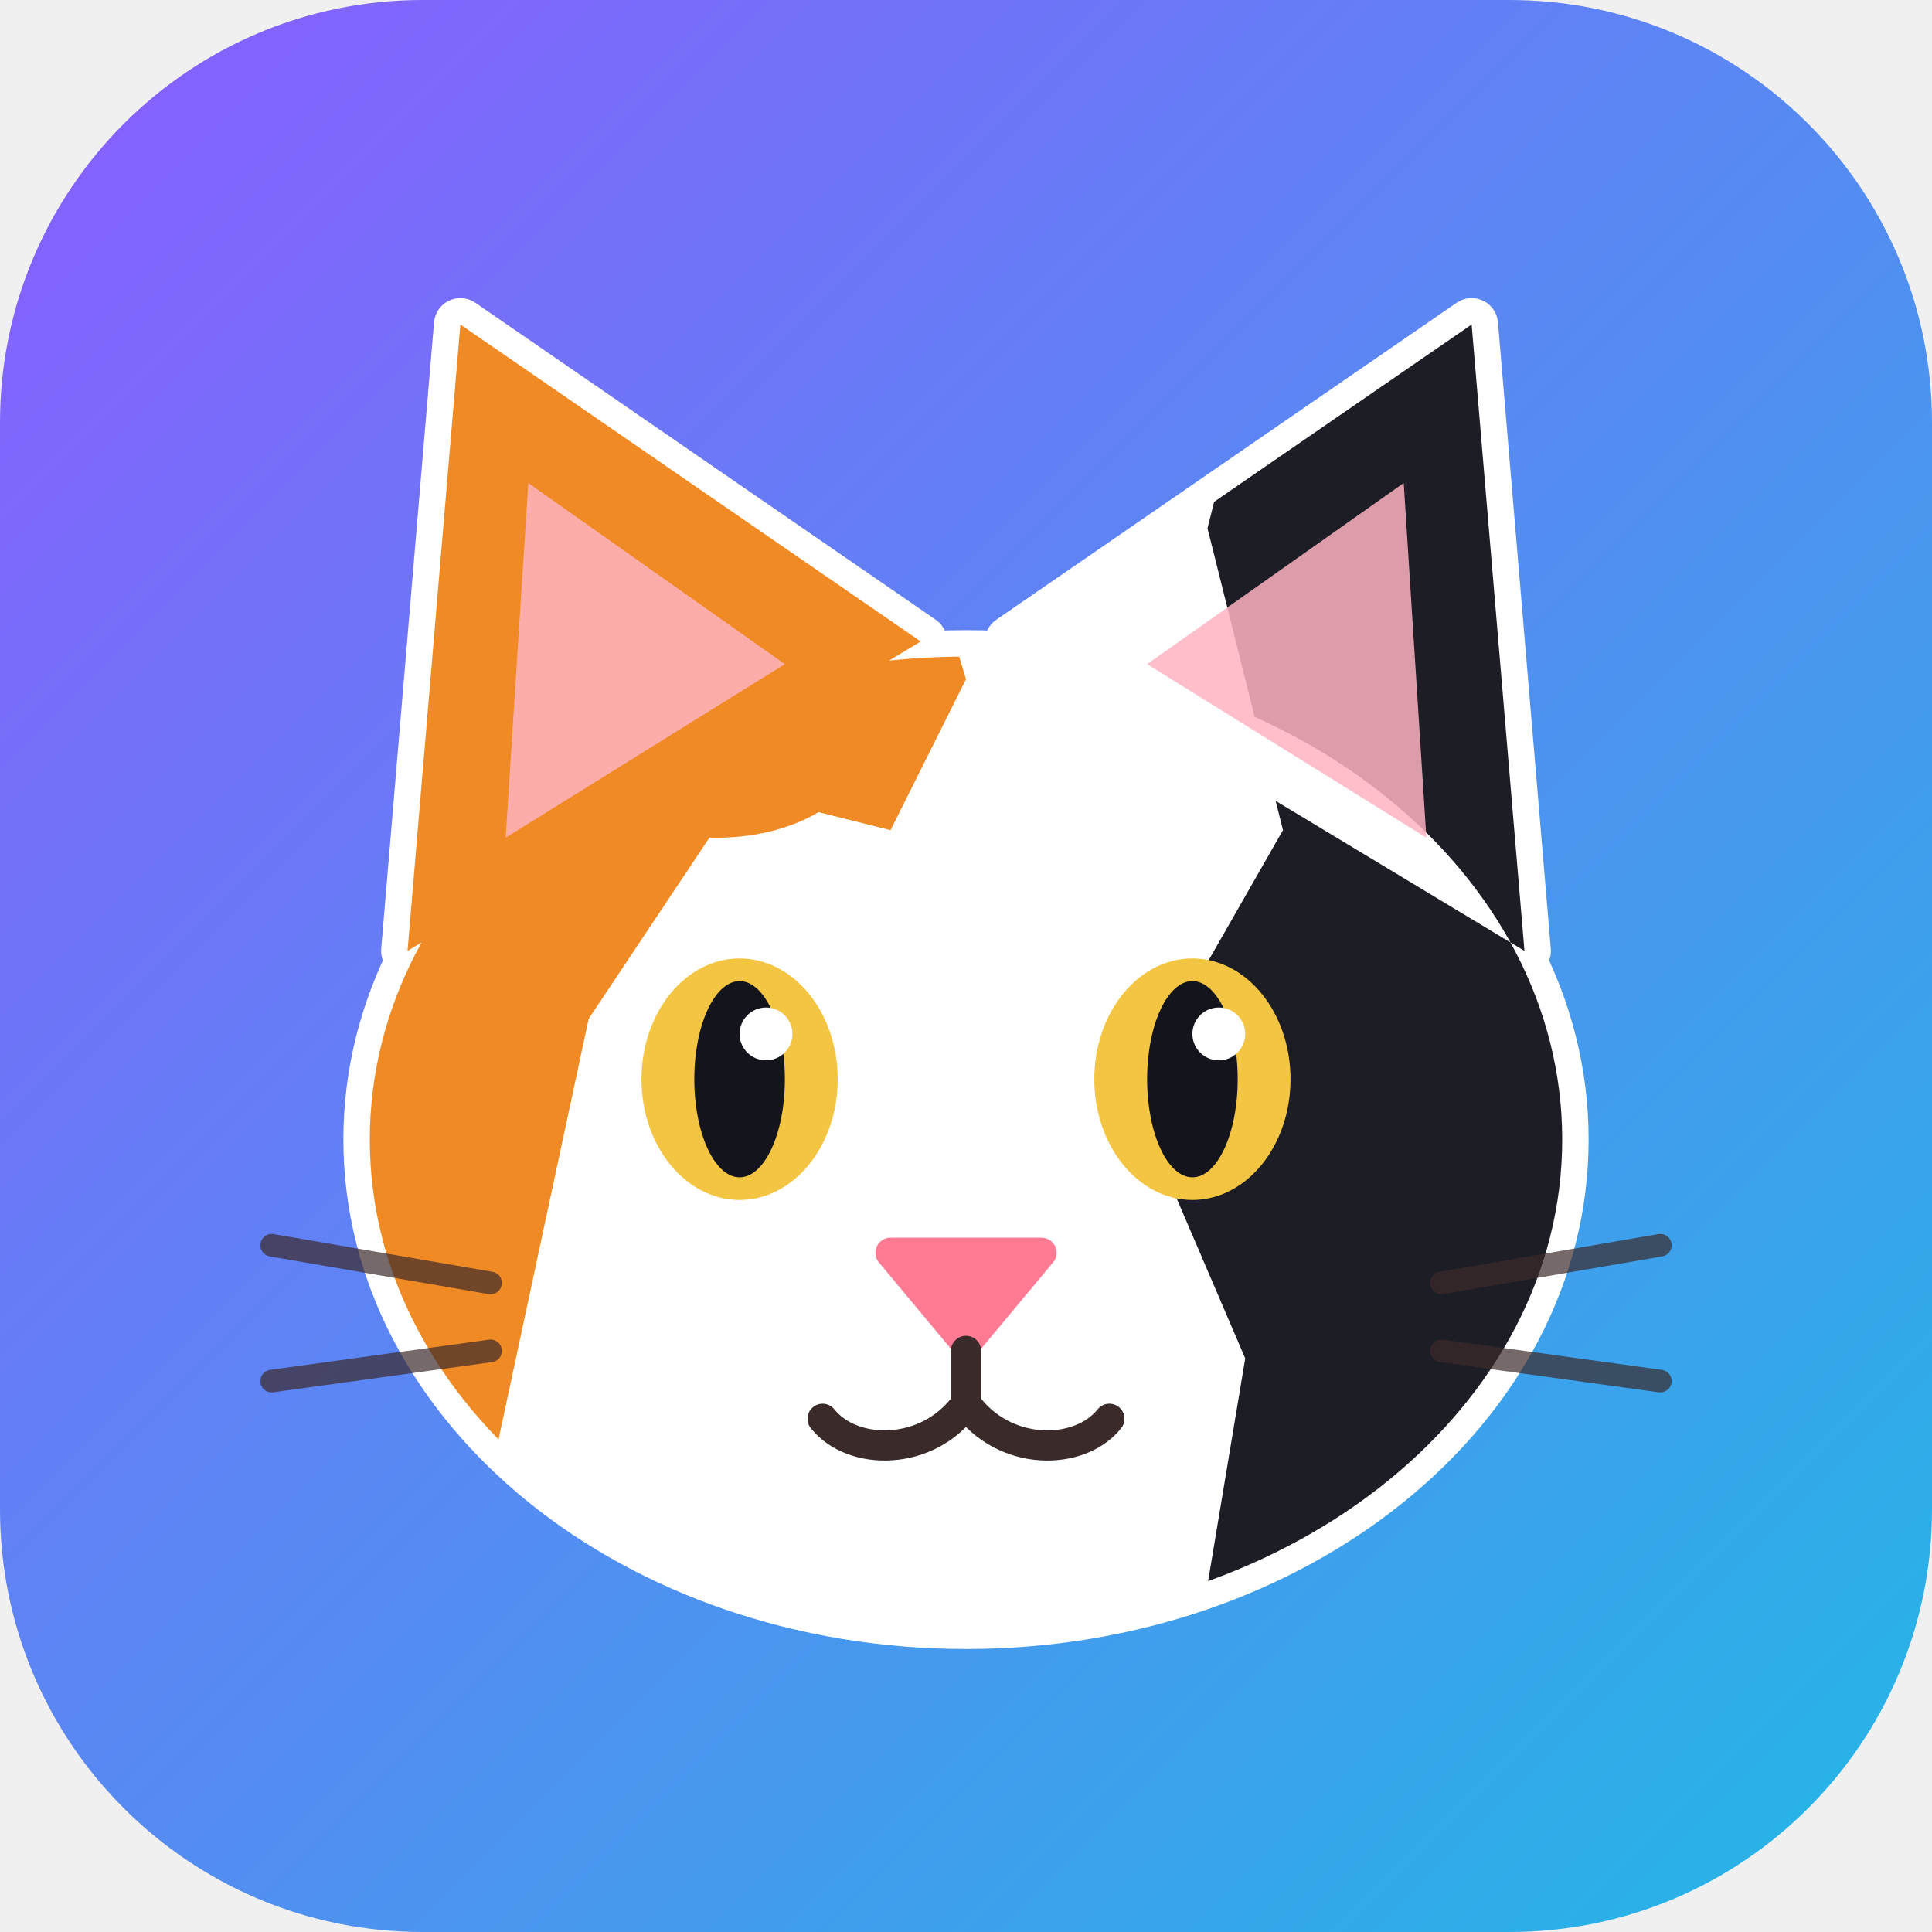
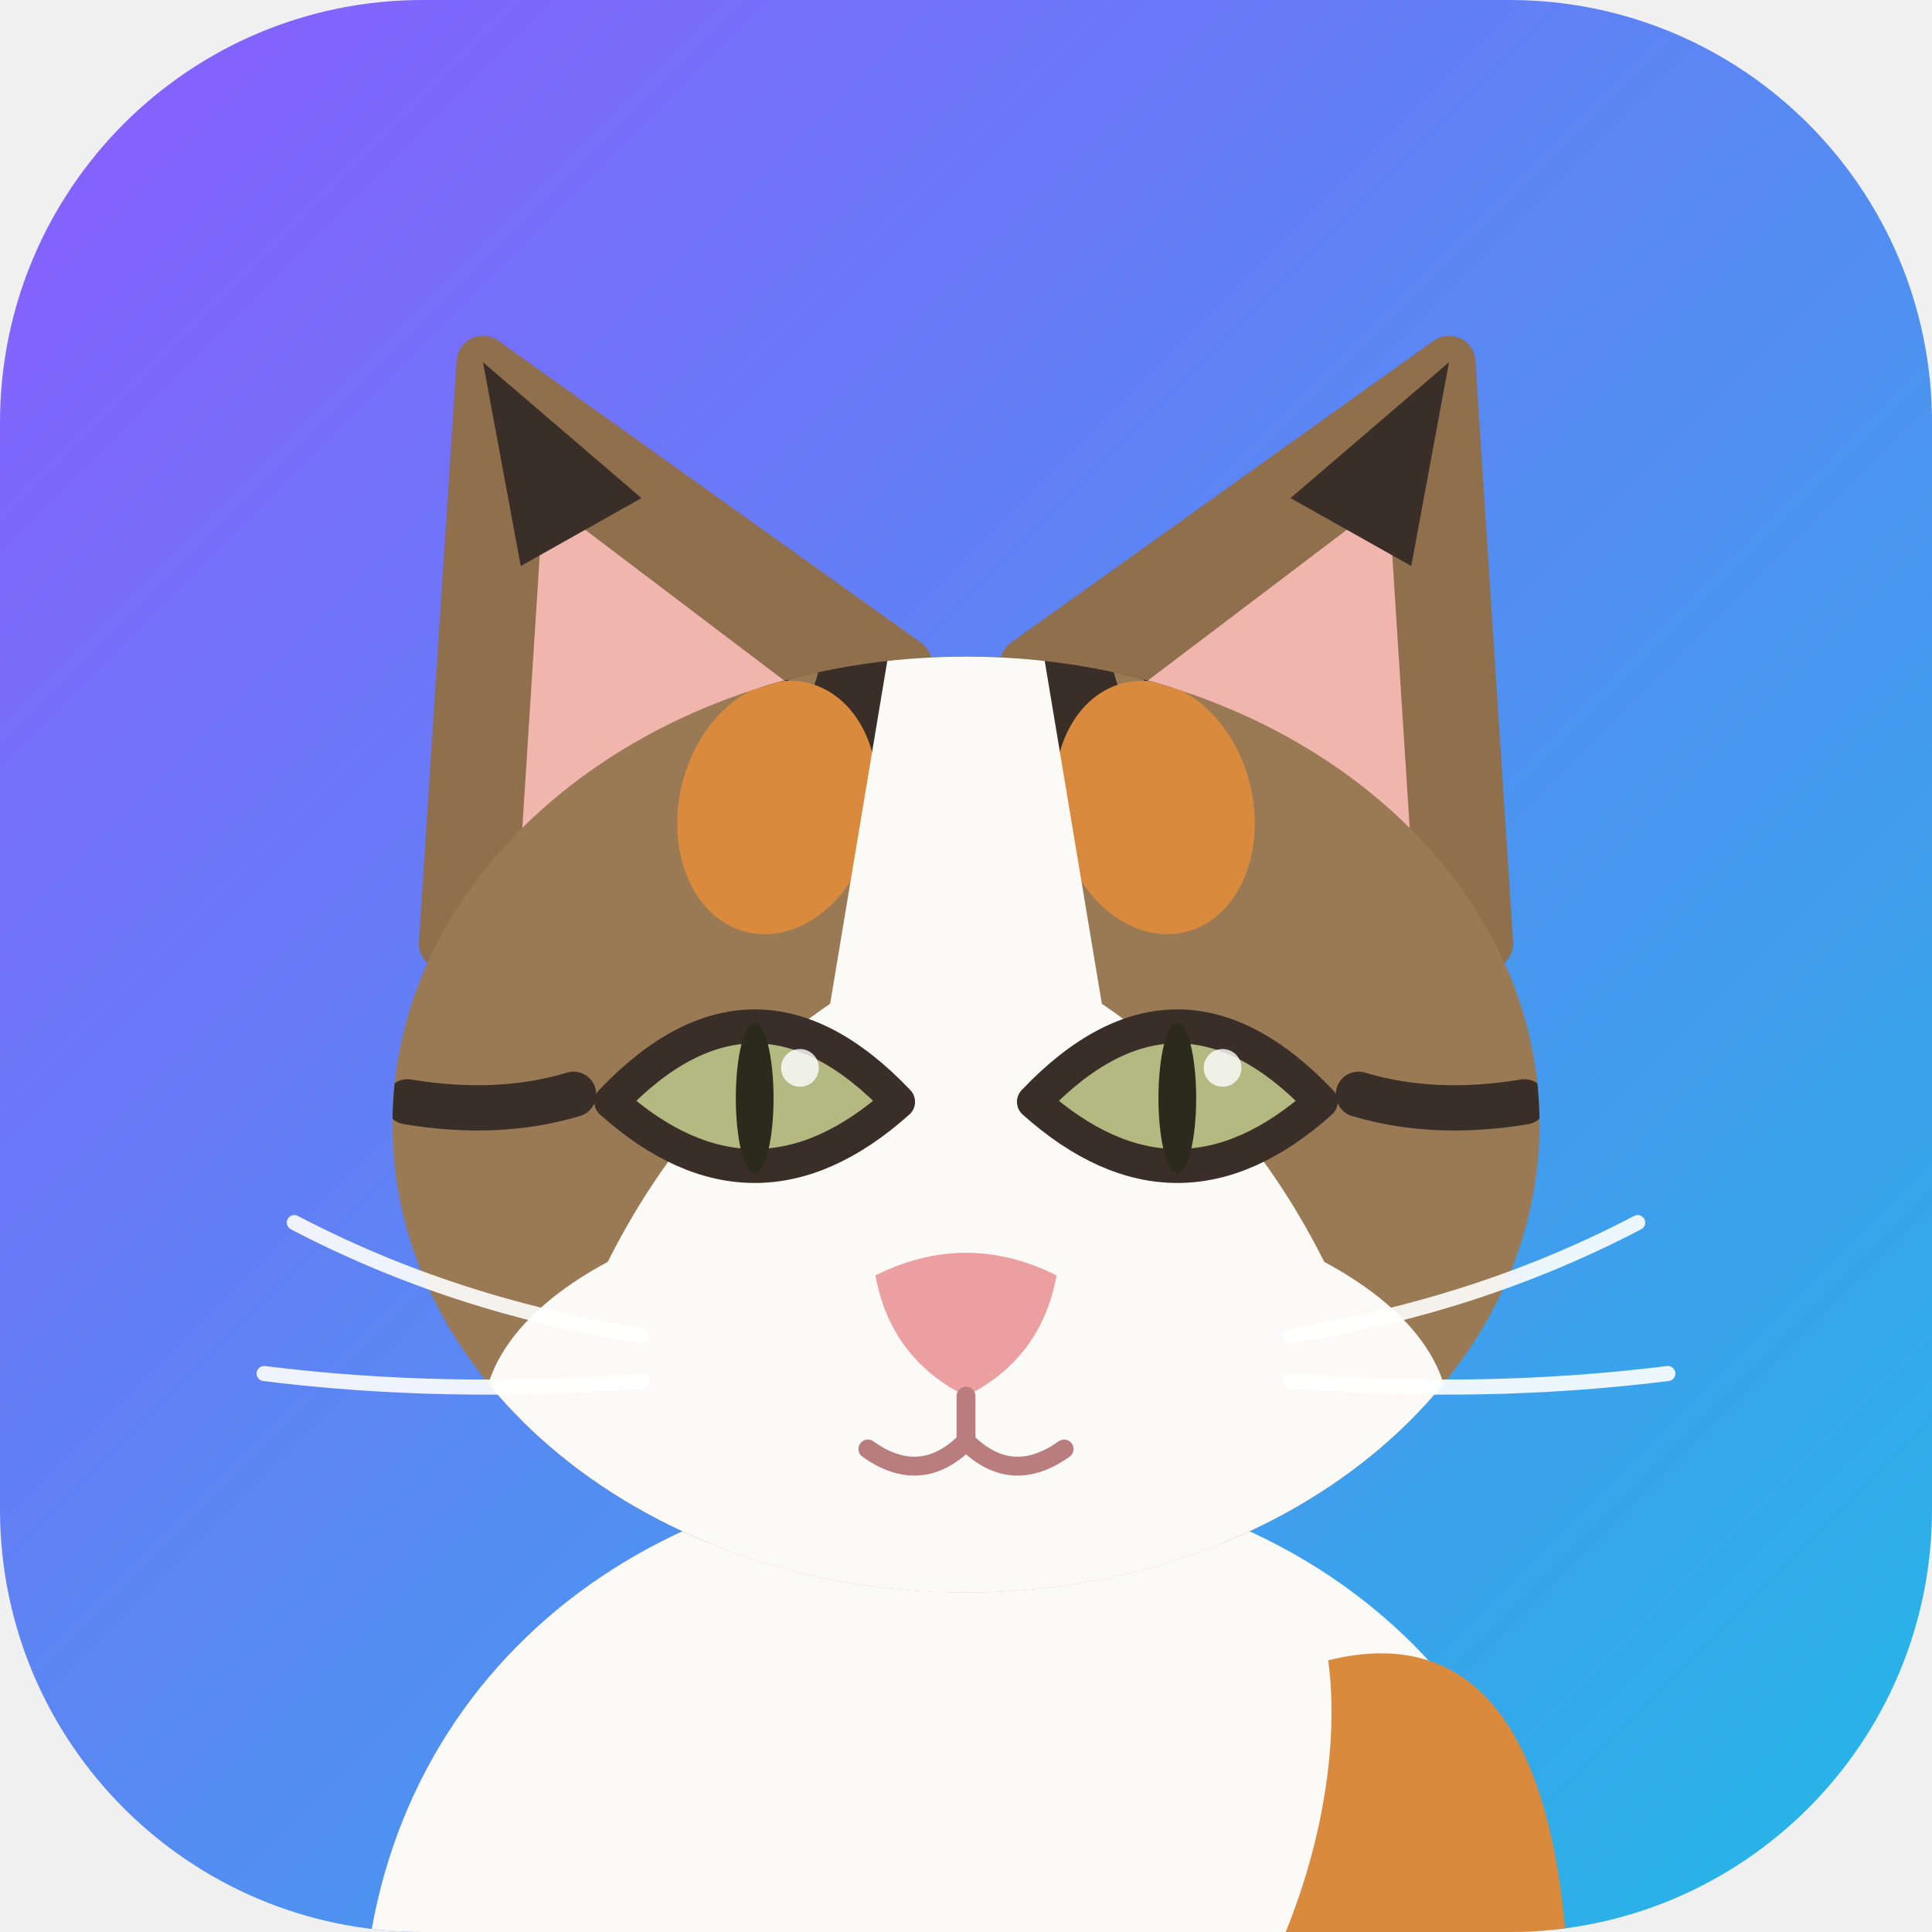
<svg xmlns="http://www.w3.org/2000/svg" viewBox="0 0 512 512">
+   <style>
+     .breath{animation:breath 4s ease-in-out infinite;transform-origin:256px 420px}
+     .eye{animation:blink 5s infinite;transform-box:view-box}
+     .ear-l{animation:twitch 7s infinite;transform-origin:150px 240px}
+     .ear-r{animation:twitch 9s 2s infinite reverse;transform-origin:362px 240px}
+     @keyframes breath{50%{transform:translateY(5px) scale(1.01)}}
+     @keyframes blink{0%,92%,100%{transform:scaleY(1)}95%{transform:scaleY(.08)}}
+     @keyframes twitch{0%,90%,100%{transform:rotate(0)}93%{transform:rotate(-7deg)}96%{transform:rotate(3deg)}}
+     @media (prefers-reduced-motion:reduce){*{animation:none!important}}</style>
  <defs>
    <linearGradient id="g" x1="0" y1="0" x2="1" y2="1">
      <stop offset="0" stop-color="#8b5cff" />
      <stop offset="1" stop-color="#22b8e6" />
    </linearGradient>
-     <clipPath id="cat">
-       <ellipse cx="256" cy="302" rx="158" ry="128" />
-       <polygon points="108,252 122,86 244,170" />
-       <polygon points="404,252 390,86 268,170" />
+     <clipPath id="frame">
+       <rect width="512" height="512" rx="112" />
    </clipPath>
  </defs>
  <rect width="512" height="512" rx="112" fill="url(#g)" />
-   <g stroke="#fff" stroke-width="14" stroke-linejoin="round" fill="#fff">
-     <ellipse cx="256" cy="302" rx="158" ry="128" />
-     <polygon points="108,252 122,86 244,170" />
-     <polygon points="404,252 390,86 268,170" />
-   </g>
-   <g clip-path="url(#cat)">
-     <path d="M90 60h130l36 120 -20 40 -40 -10 -40 60 -30 140H80z" fill="#f08a24" />
-     <path d="M340 60h100v420H310l20-120 -30-70 40-70 -20-80z" fill="#1d1d26" />
-     <ellipse cx="190" cy="196" rx="40" ry="26" fill="#f08a24" />
-   </g>
-   <polygon points="134,222 140,128 208,176" fill="#ffb3c1" opacity=".85" />
-   <polygon points="378,222 372,128 304,176" fill="#ffb3c1" opacity=".85" />
-   <ellipse cx="196" cy="286" rx="26" ry="32" fill="#f4c542" />
-   <ellipse cx="316" cy="286" rx="26" ry="32" fill="#f4c542" />
-   <ellipse cx="316" cy="286" rx="12" ry="26" fill="#14141c" />
-   <ellipse cx="196" cy="286" rx="12" ry="26" fill="#14141c" />
-   <circle cx="203" cy="274" r="7" fill="#fff" />
-   <circle cx="323" cy="274" r="7" fill="#fff" />
-   <path d="M236 332h40l-20 24z" fill="#ff7a93" stroke="#ff7a93" stroke-width="8" stroke-linejoin="round" />
-   <path d="M256 358v14m0 0c-10 14-30 14-38 4m38-4c10 14 30 14 38 4" fill="none" stroke="#3a2a2a" stroke-width="8" stroke-linecap="round" />
-   <g stroke="#3a2a2a" stroke-width="6" stroke-linecap="round" opacity=".7">
-     <path d="M130 340l-58-10M130 358l-58 8M382 340l58-10M382 358l58 8" />
+   <g class="breath">
+     <g clip-path="url(#frame)">
+       <path d="M96 540c0-90 70-150 160-150s160 60 160 150z" fill="#fbfaf7" />
+       <path d="M352 440c40-10 64 20 64 100h-90c20-30 30-70 26-100z" fill="#d98a3d" />
+     </g>
+     <g class="ear-l">
+       <polygon points="118,250 128,96 240,176" fill="#8f6f4c" stroke="#8f6f4c" stroke-width="14" stroke-linejoin="round" />
+       <polygon points="138,226 144,132 210,182" fill="#f0b5ad" />
+       <polygon points="128,96 138,150 170,132" fill="#3a2f28" />
+     </g>
+     <g class="ear-r">
+       <polygon points="394,250 384,96 272,176" fill="#8f6f4c" stroke="#8f6f4c" stroke-width="14" stroke-linejoin="round" />
+       <polygon points="374,226 368,132 302,182" fill="#f0b5ad" />
+       <polygon points="384,96 374,150 342,132" fill="#3a2f28" />
+     </g>
+     <clipPath id="head">
+       <ellipse cx="256" cy="298" rx="152" ry="124" />
+     </clipPath>
+     <ellipse cx="256" cy="298" rx="152" ry="124" fill="#9a7a55" />
+     <g clip-path="url(#head)">
+       <path d="M190 160c20-24 112-24 132 0l-20 40h-92z" fill="#3a2f28" />
+       <path d="M205 206l10 -34M235 200l6 -34M277 200l-6 -34M307 206l-10 -34" stroke="#9a7a55" stroke-width="7" stroke-linecap="round" />
+       <ellipse cx="206" cy="214" rx="26" ry="34" fill="#d98a3d" transform="rotate(14 206 214)" />
+       <ellipse cx="306" cy="214" rx="26" ry="34" fill="#d98a3d" transform="rotate(-14 306 214)" />
+       <path d="M108 292q24 4 44 -2M404 292q-24 4 -44 -2" stroke="#3a2f28" stroke-width="12" stroke-linecap="round" fill="none" />
+       <path d="M236 170q20-14 40 0l16 96q44 30 66 84q-20 80-102 80t-102-80q22-54 66-84z" fill="#fbfaf7" />
+       <ellipse cx="256" cy="376" rx="128" ry="62" fill="#fbfaf7" />
+     </g>
+     <g class="eye" style="transform-origin:200px 290px">
+       <path d="M162 292q38-40 76 0q-38 34-76 0z" fill="#b4b982" stroke="#3a2f28" stroke-width="9" stroke-linejoin="round" />
+       <ellipse cx="200" cy="291" rx="5" ry="20" fill="#2b2a1c" />
+       <circle cx="212" cy="283" r="5" fill="#fff" opacity=".8" />
+     </g>
+     <g class="eye" style="transform-origin:312px 290px">
+       <path d="M274 292q38-40 76 0q-38 34-76 0z" fill="#b4b982" stroke="#3a2f28" stroke-width="9" stroke-linejoin="round" />
+       <ellipse cx="312" cy="291" rx="5" ry="20" fill="#2b2a1c" />
+       <circle cx="324" cy="283" r="5" fill="#fff" opacity=".8" />
+     </g>
+     <path d="M232 338q24-12 48 0q-4 22-24 32q-20-10-24-32z" fill="#ec9fa0" />
+     <path d="M256 370v12m0 0q-12 12-26 2m26-2q12 12 26 2" fill="none" stroke="#b97d7d" stroke-width="5" stroke-linecap="round" />
+     <g class="whisk" stroke="#fff" stroke-width="4" stroke-linecap="round" fill="none" opacity=".9">
+       <path d="M170 354q-50-8-92-30M170 366q-52 4-100 -2M342 354q50-8 92-30M342 366q52 4 100 -2" />
+     </g>
  </g>
</svg>
